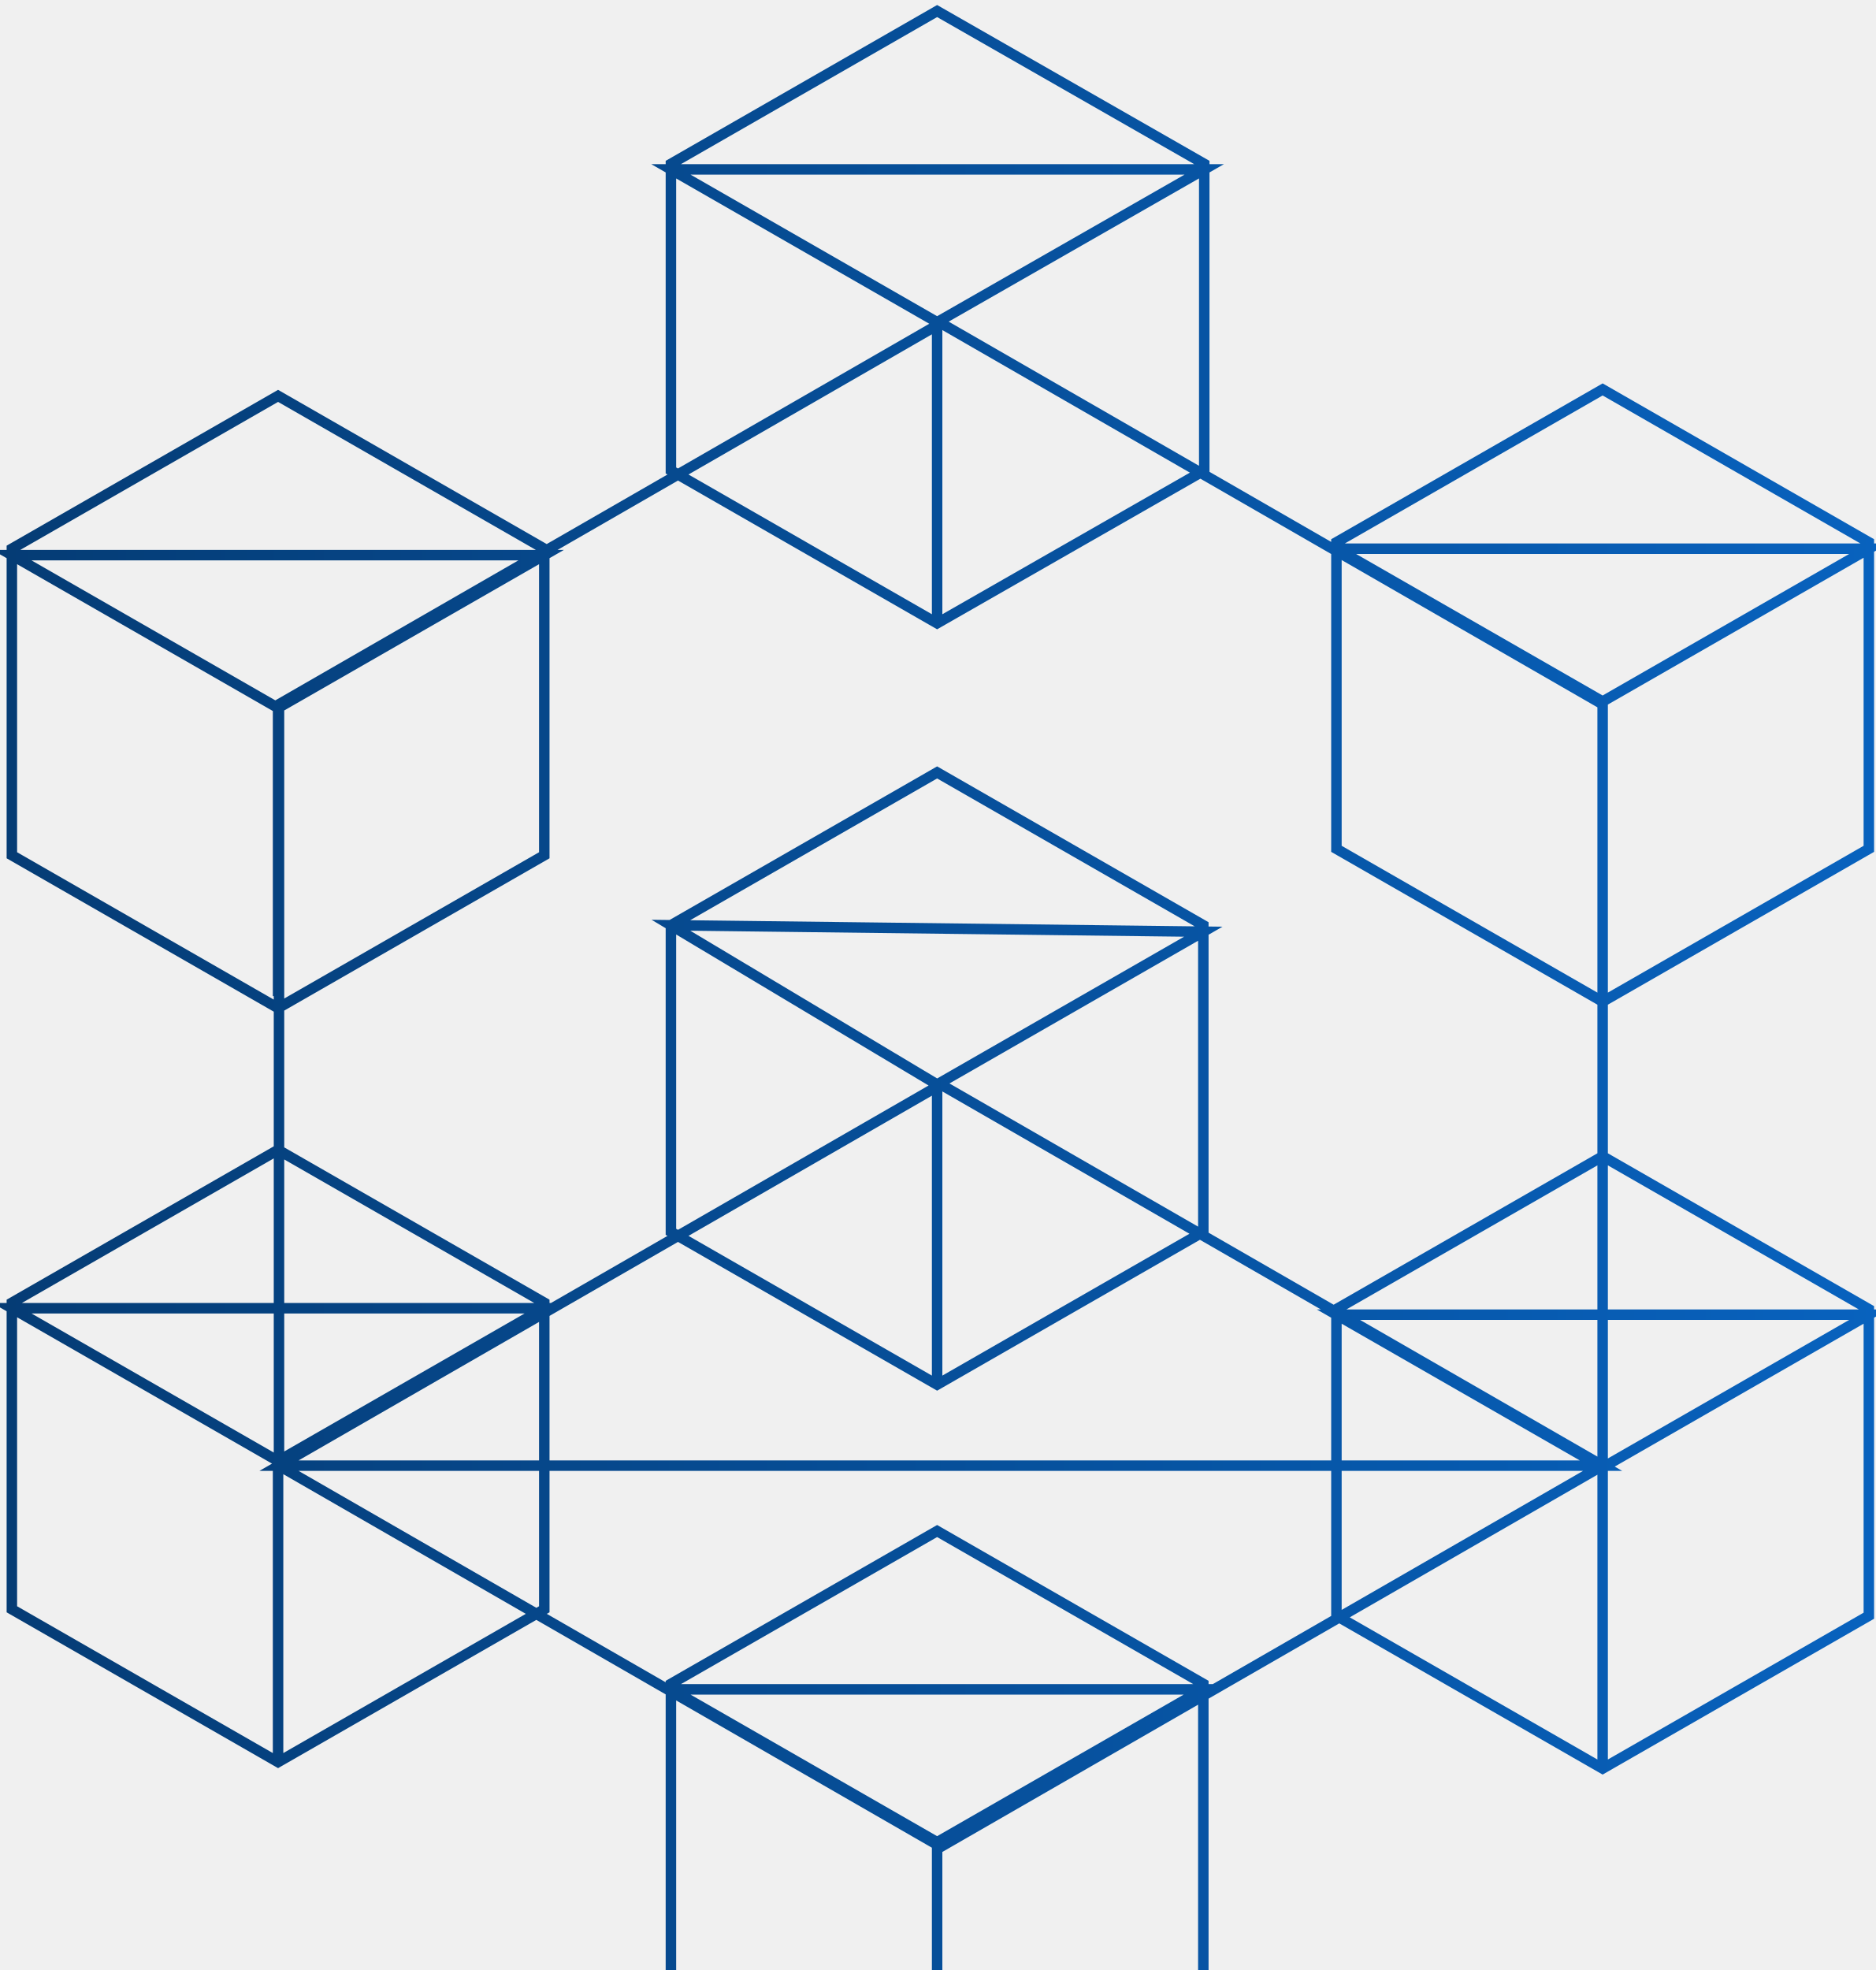
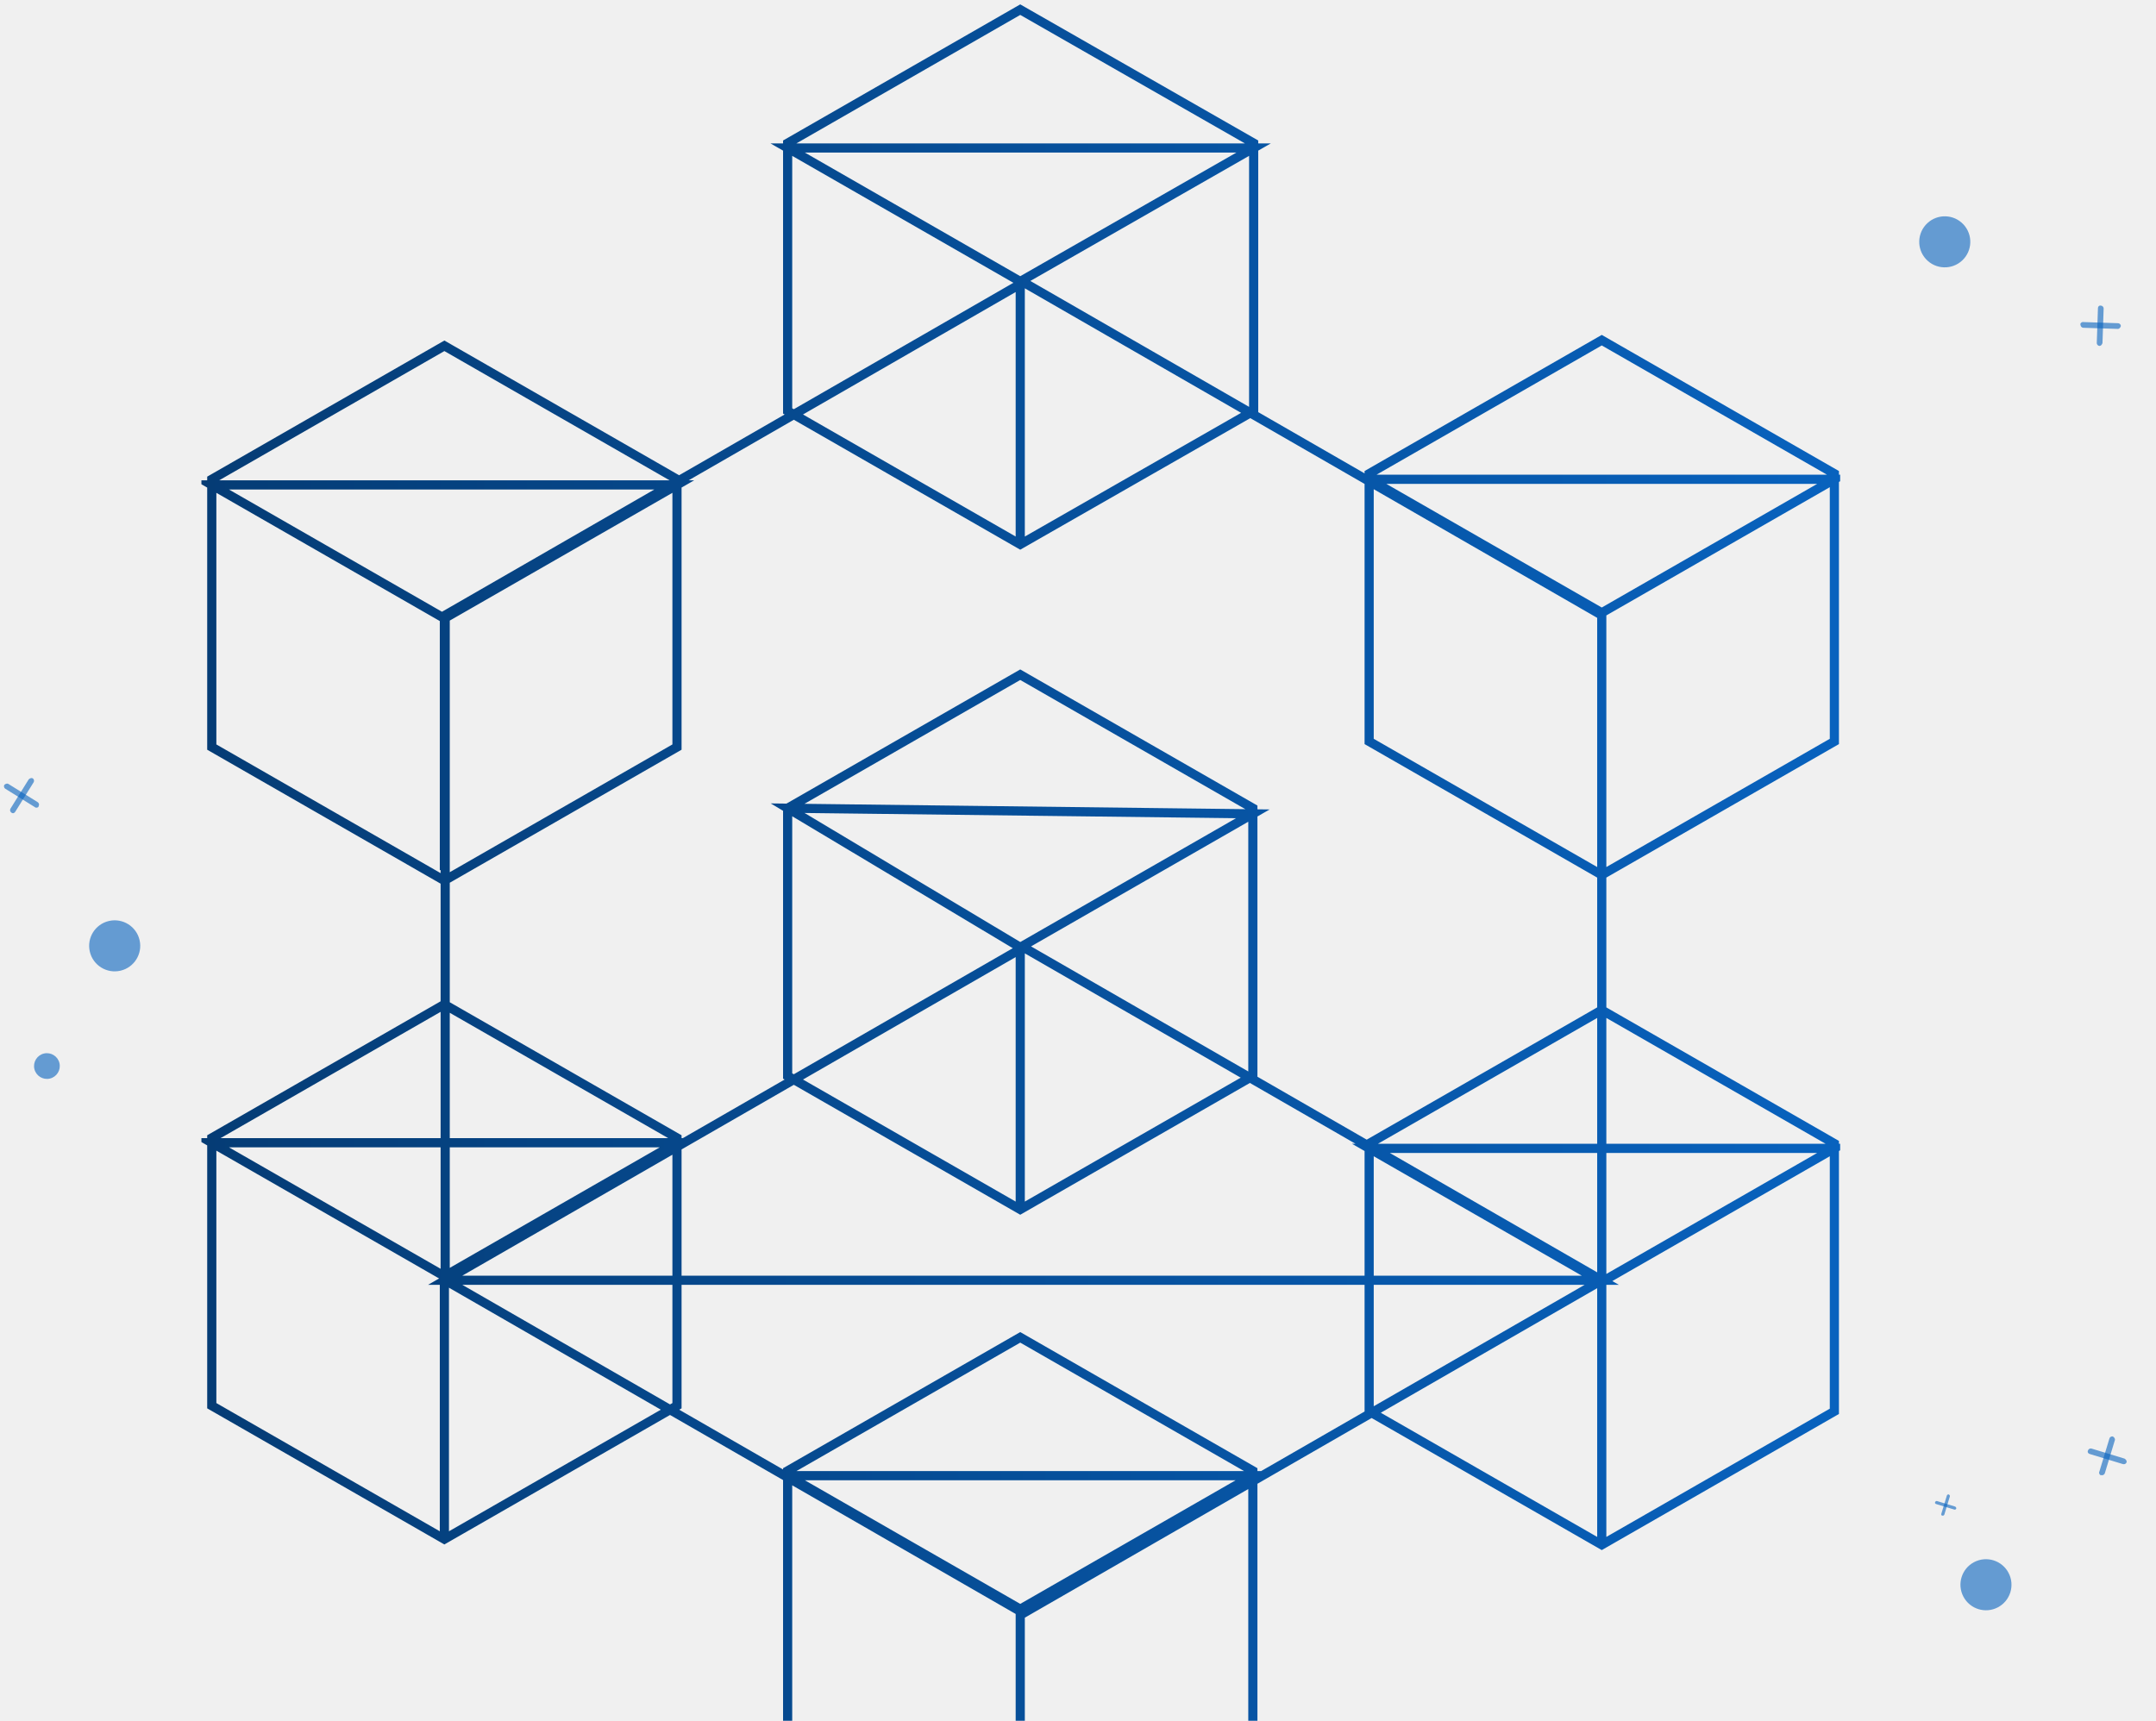
- <svg xmlns="http://www.w3.org/2000/svg" width="358" height="376" viewBox="0 0 358 376" fill="none">
-   <path d="M305.921 280.267V336.496M179.588 61.676L305.921 134.423V279.74L179.588 352.486L53.256 279.74V134.423L179.588 61.676ZM305.921 279.74L179.588 206.993L53.256 279.74H305.921ZM128.068 31.277V89.791L178.883 118.96L229.874 89.791V31.277L178.883 2.108L128.068 31.277ZM128.068 32.332L178.883 61.5L229.874 32.332H128.068ZM178.883 61.676V119.135V61.676ZM2.265 104.727V163.24L53.08 192.409L103.895 163.24V104.727L53.08 75.558L2.265 104.727ZM2.265 105.957L53.08 135.125L103.895 105.957H2.265ZM53.08 135.125V190.125V135.125ZM255.105 103.497V162.01L305.921 191.179L356.736 162.01V103.497L305.921 74.328L255.105 103.497ZM255.105 104.727L305.921 133.895L356.736 104.727H255.105ZM305.921 133.895V188.895V133.895ZM128.068 321.385V379.898L178.883 409.067L229.698 379.898V321.385L178.883 292.216L128.068 321.385ZM128.068 322.439L178.883 351.608L229.698 322.439H128.068ZM178.883 351.608V407.837V351.608ZM128.068 176.594V235.108L178.883 264.277L229.698 235.108V176.594L178.883 147.426L128.068 176.594ZM128.068 176.594L178.883 206.993L229.698 177.825L128.068 176.594ZM178.883 206.993V263.223V206.993ZM2.265 248.638V307.152L53.08 336.32L103.895 307.152V248.638L53.08 219.469L2.265 248.638ZM2.265 249.692L53.08 278.861L103.895 249.692H2.265ZM53.08 279.037V335.266V279.037ZM255.105 249.868V308.382L305.921 337.55L356.736 308.382V249.868L305.921 220.699L255.105 249.868ZM255.105 250.922L305.921 280.091L356.736 250.922H255.105Z" stroke="url(#paint0_linear)" stroke-width="2" stroke-miterlimit="10" stroke-linecap="round" />
+ <svg xmlns="http://www.w3.org/2000/svg" width="471" height="376" viewBox="0 0 471 376" fill="none">
+   <path d="M26.303 212.105C29.306 211.416 31.183 208.425 30.493 205.424C29.804 202.423 26.81 200.548 23.807 201.237C20.803 201.926 18.928 204.917 19.617 207.918C20.306 210.919 23.3 212.794 26.303 212.105Z" fill="#0862BE" fill-opacity="0.6" />
+   <path d="M10.879 235.674C12.393 235.327 13.338 233.82 12.99 232.307C12.643 230.795 11.134 229.85 9.621 230.197C8.107 230.544 7.162 232.052 7.509 233.564C7.857 235.077 9.365 236.022 10.879 235.674Z" fill="#0862BE" fill-opacity="0.6" />
+   <path d="M2.877 177.688C2.755 177.688 2.634 177.688 2.513 177.567C2.149 177.325 2.149 176.961 2.27 176.719L6.273 170.295C6.516 170.052 6.88 169.931 7.122 170.052C7.486 170.295 7.486 170.658 7.365 170.901L3.362 177.325C3.241 177.567 2.998 177.688 2.877 177.688Z" fill="#0862BE" fill-opacity="0.6" />
+   <path d="M7.971 176.477C7.85 176.477 7.729 176.477 7.607 176.356L1.178 172.356C0.815 172.113 0.815 171.75 0.936 171.507C1.178 171.265 1.542 171.144 1.785 171.265L8.214 175.265C8.578 175.507 8.578 175.871 8.456 176.113C8.456 176.356 8.214 176.477 7.971 176.477Z" fill="#0862BE" fill-opacity="0.6" />
+   <path d="M428.929 348.885C430.372 351.608 433.747 352.646 436.467 351.203C439.187 349.76 440.223 346.384 438.78 343.661C437.338 340.938 433.963 339.901 431.243 341.343C428.522 342.785 427.486 346.162 428.929 348.885Z" fill="#0862BE" fill-opacity="0.6" />
+   <path d="M456.11 317.349C456.079 317.232 456.047 317.115 456.133 316.966C456.273 316.552 456.624 316.458 456.89 316.512L464.131 318.716C464.428 318.888 464.639 319.208 464.585 319.474C464.445 319.888 464.093 319.982 463.828 319.927L456.587 317.724C456.321 317.669 456.141 317.466 456.11 317.349Z" fill="#0862BE" fill-opacity="0.6" />
+   <path d="M458.599 321.956C458.568 321.839 458.536 321.722 458.622 321.574L460.822 314.329C460.962 313.914 461.313 313.82 461.579 313.875C461.875 314.046 462.087 314.366 462.032 314.632L459.833 321.877C459.693 322.291 459.342 322.385 459.076 322.331C458.842 322.394 458.662 322.191 458.599 321.956Z" fill="#0862BE" fill-opacity="0.6" />
+   <path d="M422.732 328.444C422.715 328.38 422.697 328.315 422.744 328.234C422.821 328.007 423.013 327.956 423.159 327.986L427.122 329.192C427.285 329.286 427.401 329.461 427.371 329.607C427.294 329.833 427.102 329.885 426.957 329.855L422.993 328.649C422.847 328.619 422.749 328.508 422.732 328.444Z" fill="#0862BE" fill-opacity="0.6" />
+   <path d="M424.094 330.966C424.077 330.902 424.06 330.838 424.107 330.756L425.311 326.79C425.388 326.564 425.58 326.512 425.725 326.542C425.888 326.636 426.003 326.811 425.974 326.956L424.77 330.922C424.693 331.149 424.501 331.201 424.355 331.171C424.227 331.205 424.129 331.094 424.094 330.966Z" fill="#0862BE" fill-opacity="0.6" />
+   <path d="M421.057 48.76C418.8 50.858 418.671 54.387 420.769 56.641C422.866 58.895 426.396 59.022 428.653 56.923C430.909 54.825 431.038 51.297 428.94 49.043C426.843 46.788 423.313 46.662 421.057 48.76Z" fill="#0862BE" fill-opacity="0.6" />
+   <path d="M458.553 66.852C458.658 66.792 458.763 66.731 458.929 66.775C459.365 66.803 459.547 67.118 459.563 67.389L459.309 74.954C459.22 75.285 458.965 75.572 458.694 75.588C458.258 75.56 458.076 75.245 458.06 74.975L458.315 67.41C458.299 67.139 458.448 66.913 458.553 66.852Z" fill="#0862BE" fill-opacity="0.6" />
+   <path d="M454.747 70.449C454.852 70.389 454.958 70.328 455.123 70.372L462.691 70.622C463.127 70.65 463.309 70.965 463.325 71.235C463.236 71.567 462.981 71.853 462.711 71.87L455.143 71.62C454.707 71.592 454.525 71.277 454.509 71.007C454.388 70.797 454.537 70.571 454.747 70.449Z" fill="#0862BE" fill-opacity="0.6" />
+   <g clip-path="url(#clip0)">
+     <path d="M349.921 280.267V336.496M223.588 61.676L349.921 134.423V279.74L223.588 352.486L97.256 279.74V134.423L223.588 61.676ZM349.921 279.74L223.588 206.993L97.256 279.74H349.921ZM172.068 31.277V89.791L222.883 118.96L273.874 89.791V31.277L222.883 2.108L172.068 31.277ZM172.068 32.332L222.883 61.5L273.874 32.332H172.068ZM222.883 61.676V119.135V61.676ZM46.265 104.727V163.24L97.08 192.409L147.895 163.24V104.727L97.08 75.558L46.265 104.727ZM46.265 105.957L97.08 135.125L147.895 105.957H46.265ZM97.08 135.125V190.125V135.125ZM299.105 103.497V162.01L349.921 191.179L400.736 162.01V103.497L349.921 74.328L299.105 103.497ZM299.105 104.727L349.921 133.895L400.736 104.727H299.105ZM349.921 133.895V188.895V133.895ZM172.068 321.385V379.898L222.883 409.067L273.698 379.898V321.385L222.883 292.216L172.068 321.385ZM172.068 322.439L222.883 351.608L273.698 322.439H172.068ZM222.883 351.608V407.837V351.608ZM172.068 176.594V235.108L222.883 264.277L273.698 235.108V176.594L222.883 147.426L172.068 176.594ZM172.068 176.594L222.883 206.993L273.698 177.825L172.068 176.594ZM222.883 206.993V263.223V206.993ZM46.265 248.638V307.152L97.08 336.32L147.895 307.152V248.638L97.08 219.469L46.265 248.638ZM46.265 249.692L97.08 278.861L147.895 249.692H46.265ZM97.08 279.037V335.266V279.037ZM299.105 249.868V308.382L349.921 337.55L400.736 308.382V249.868L349.921 220.699L299.105 249.868ZM299.105 250.922L349.921 280.091L400.736 250.922H299.105Z" stroke="url(#paint0_linear)" stroke-width="2" stroke-miterlimit="10" stroke-linecap="round" />
+   </g>
  <defs>
-     <linearGradient id="paint0_linear" x1="0.5" y1="205.52" x2="358.566" y2="205.52" gradientUnits="userSpaceOnUse">
+     <linearGradient id="paint0_linear" x1="44.5" y1="205.52" x2="402.566" y2="205.52" gradientUnits="userSpaceOnUse">
      <stop stop-color="#053C75" />
      <stop offset="1" stop-color="#0862BE" />
    </linearGradient>
+     <clipPath id="clip0">
+       <rect x="44" width="358" height="376" fill="white" />
+     </clipPath>
  </defs>
</svg>
